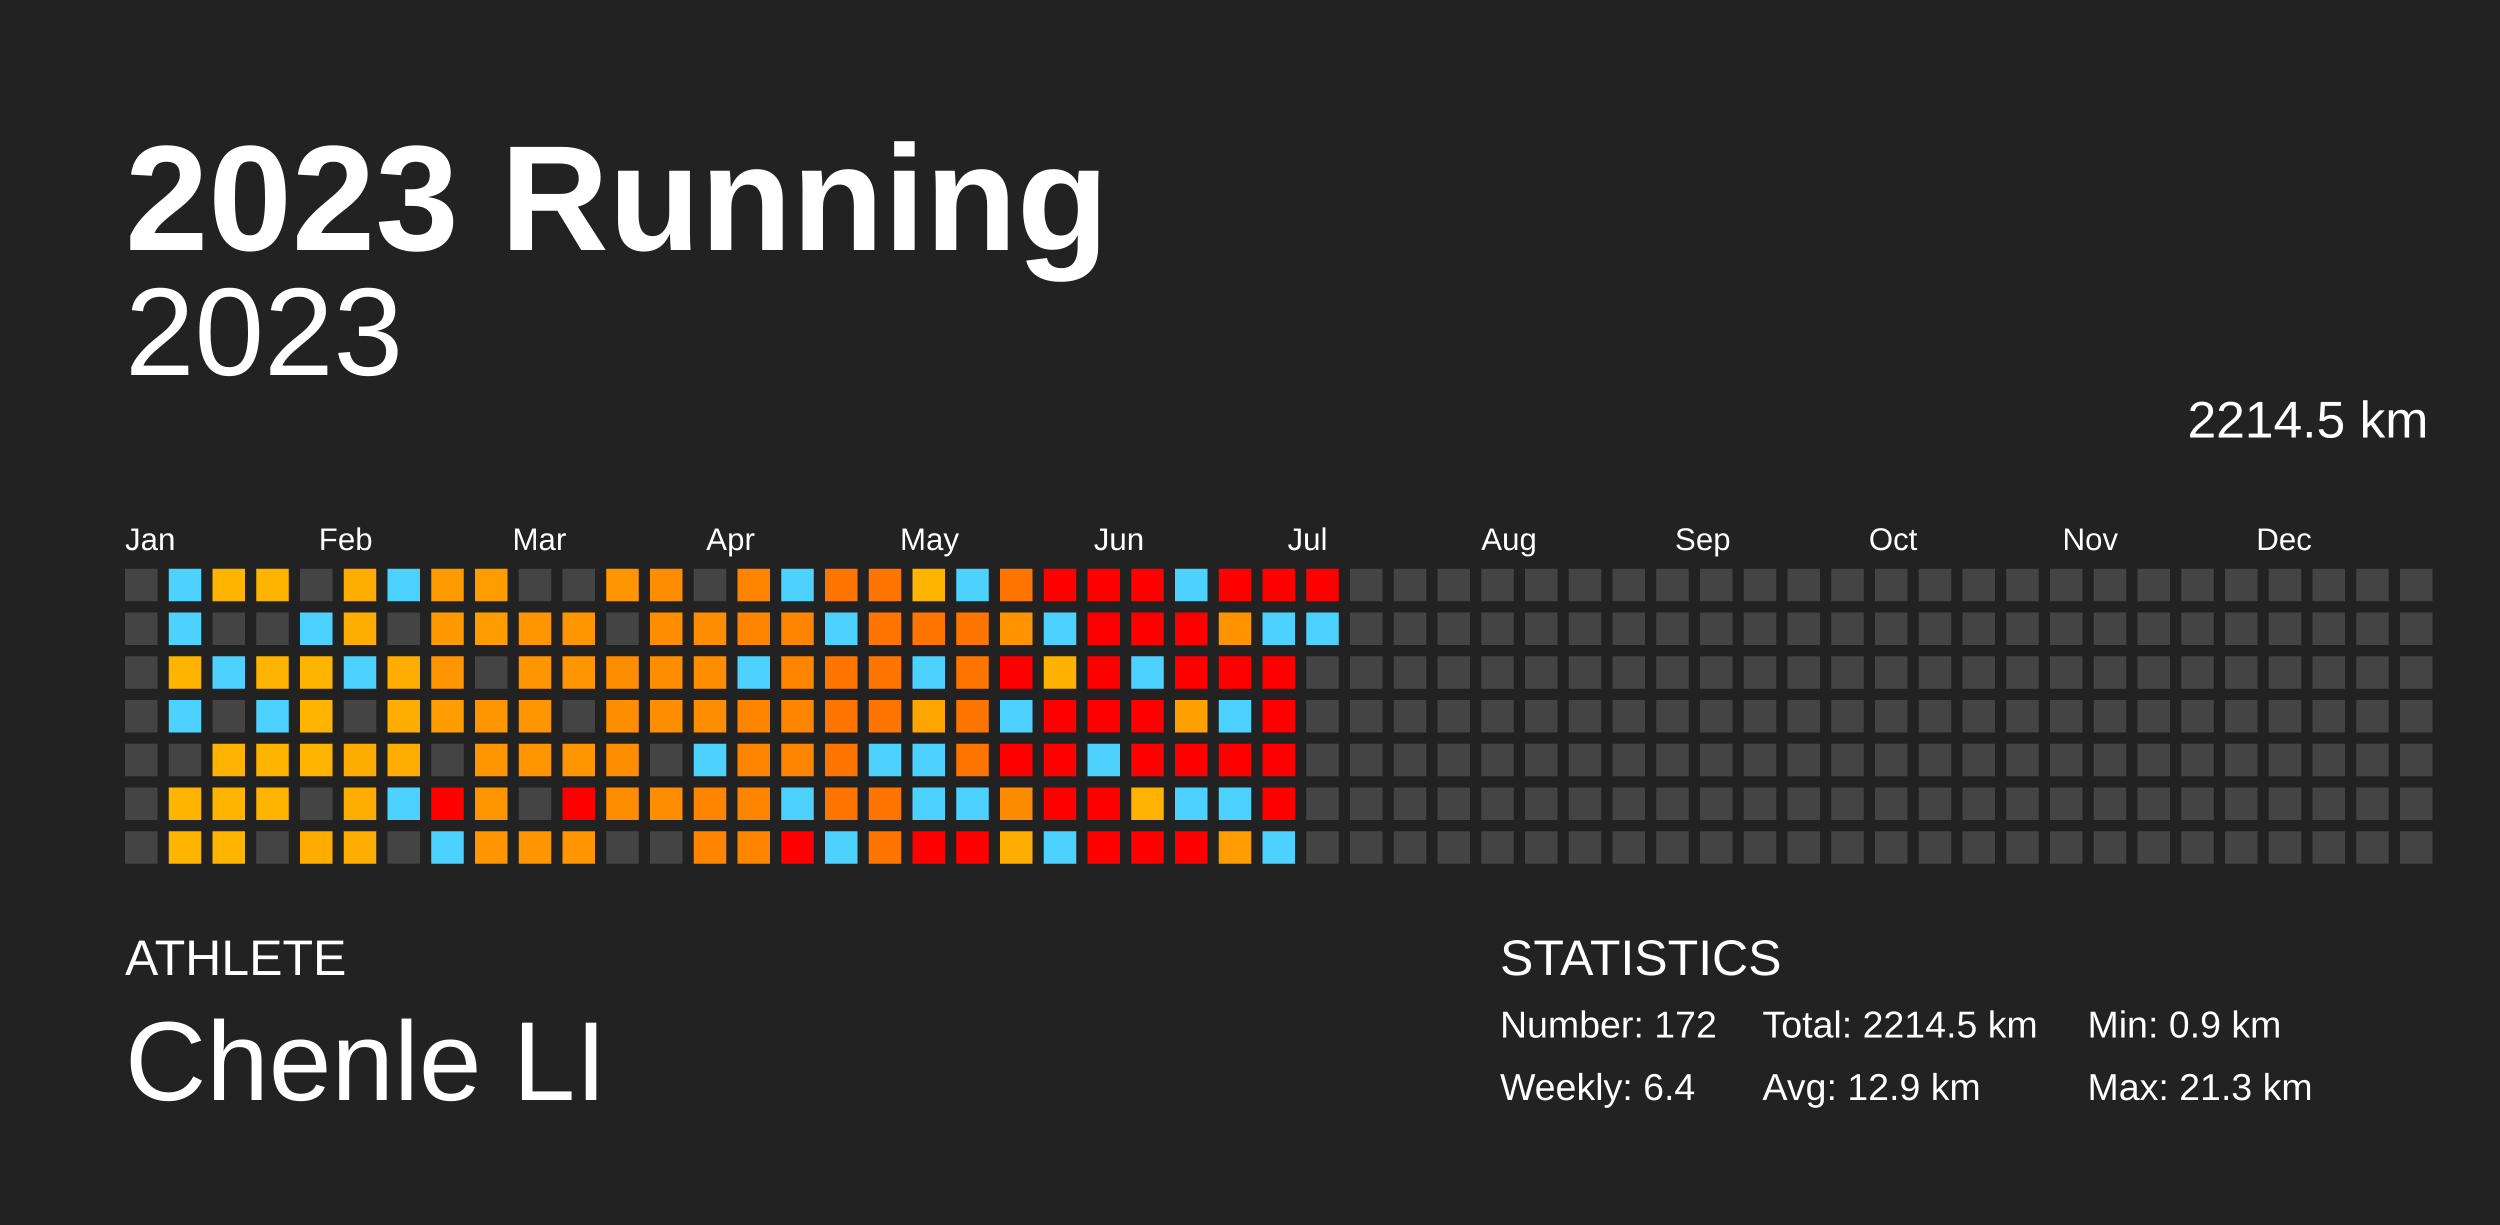
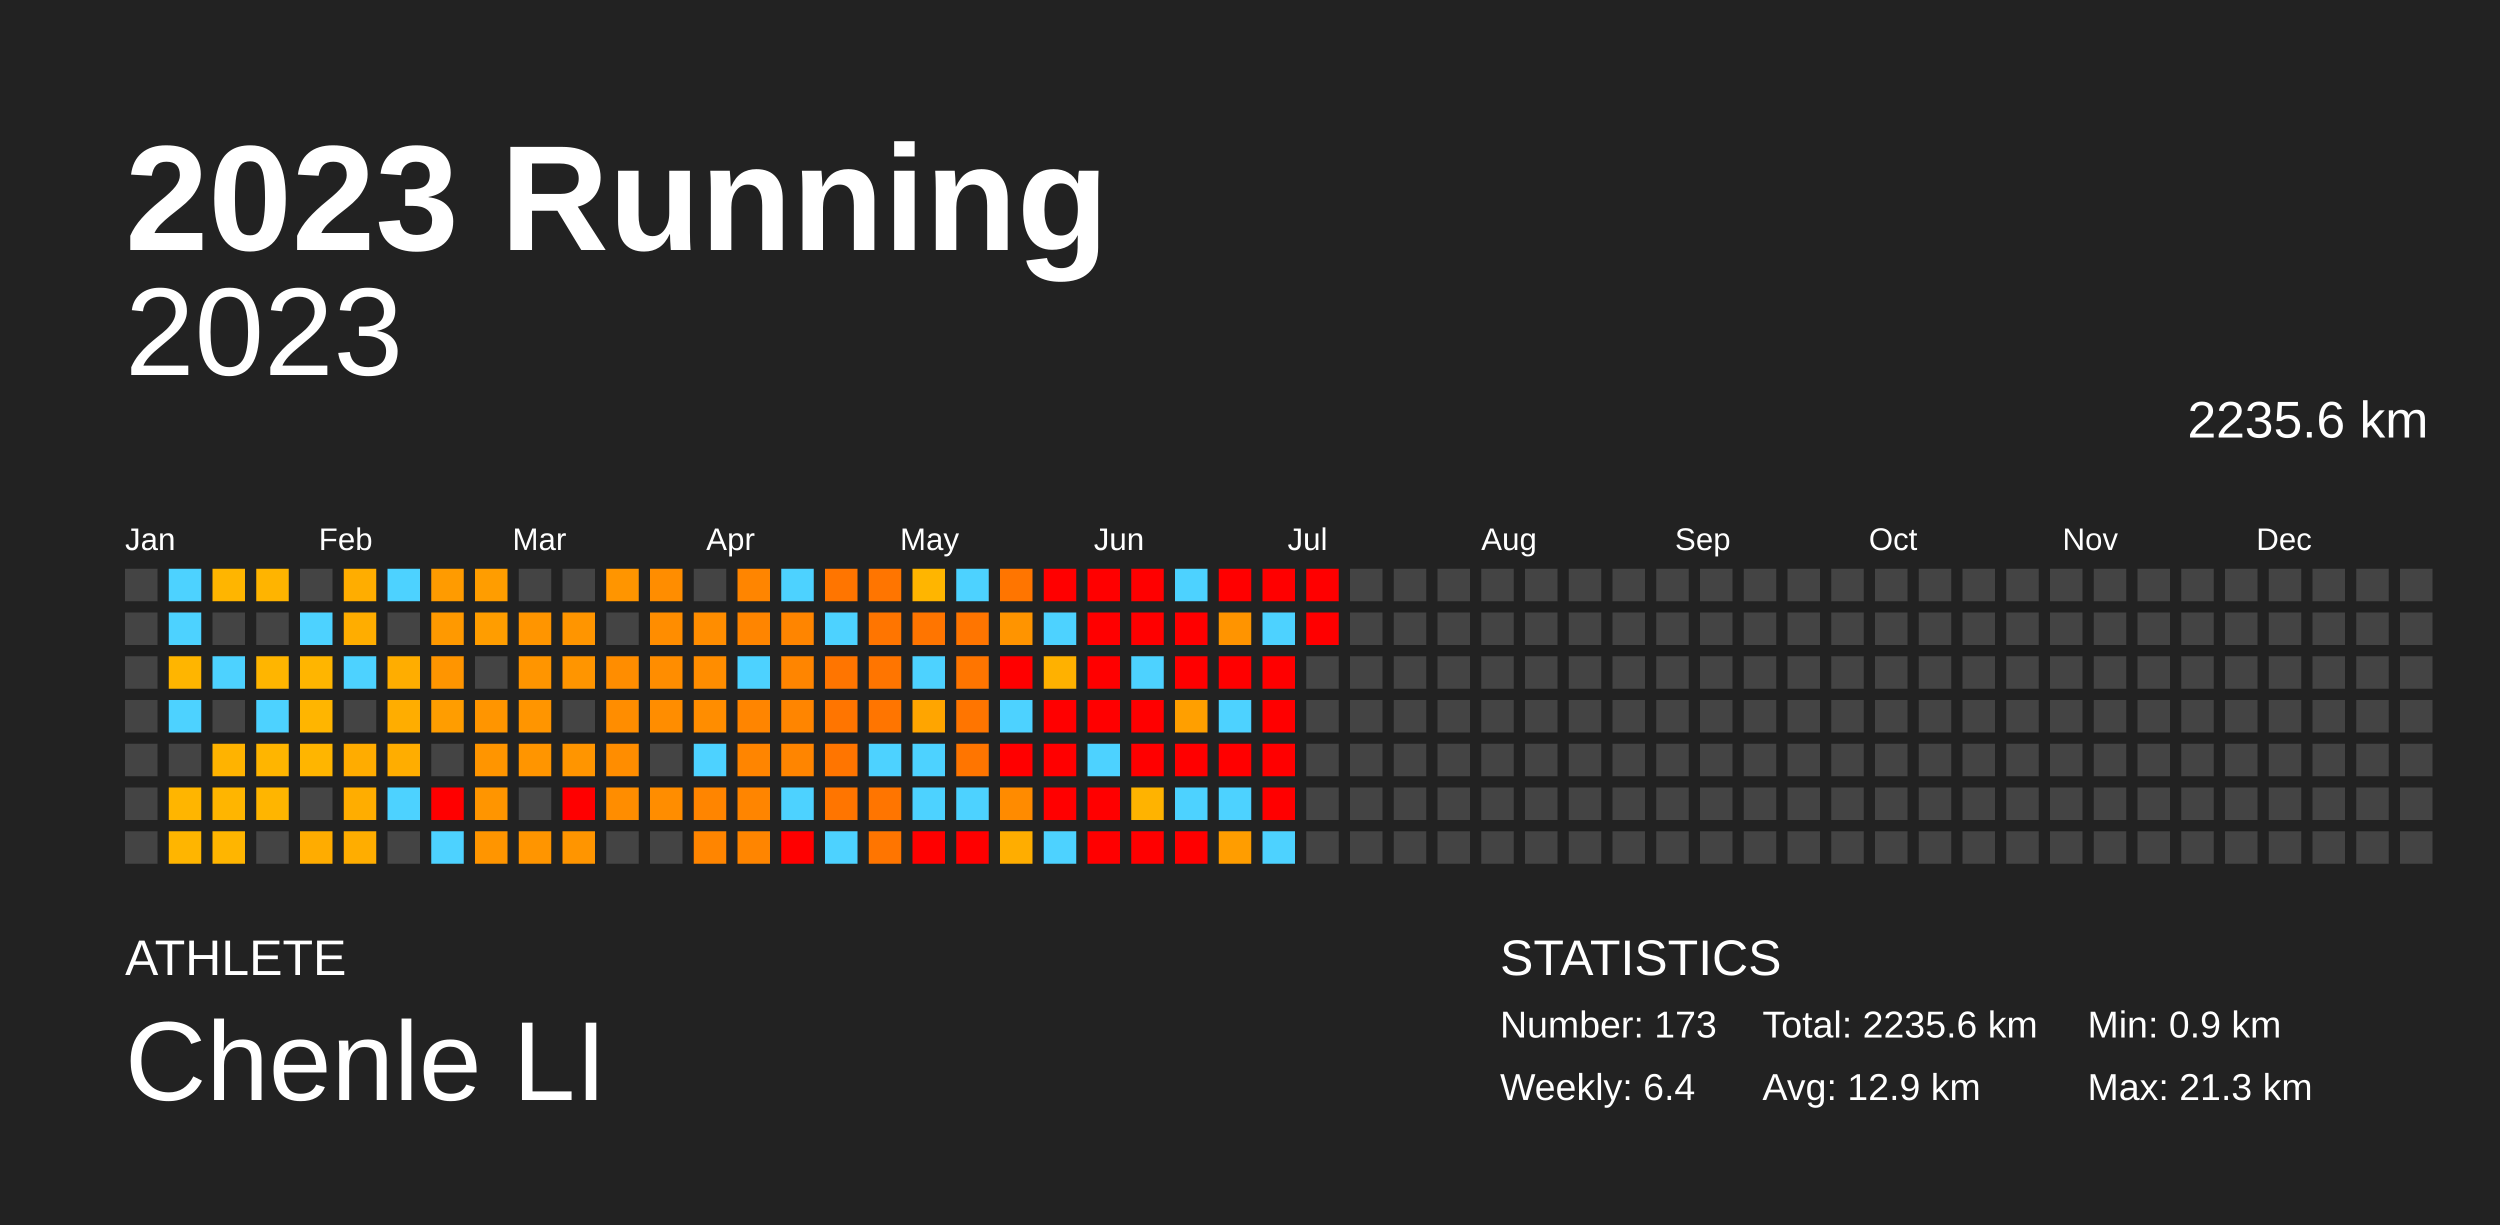
<svg xmlns="http://www.w3.org/2000/svg" baseProfile="full" height="98mm" version="1.1" viewBox="0,0,200,98" width="200mm">
  <defs />
  <rect fill="#222222" height="98" width="200" x="0" y="0" />
  <text fill="#FFFFFF" style="font-size:12px; font-family:Arial; font-weight:bold;" x="10" y="20">2023 Running</text>
  <text fill="#FFFFFF" style="font-size:4px; font-family:Arial" x="10" y="78">ATHLETE</text>
  <text fill="#FFFFFF" style="font-size:9px; font-family:Arial" x="10" y="88">Chenle LI</text>
  <text fill="#FFFFFF" style="font-size:4px; font-family:Arial" x="120" y="78">STATISTICS</text>
-   <text fill="#FFFFFF" style="font-size:3px; font-family:Arial" x="120" y="83">Number: 172</text>
+   <text fill="#FFFFFF" style="font-size:3px; font-family:Arial" x="120" y="83">Number: 173</text>
  <text fill="#FFFFFF" style="font-size:3px; font-family:Arial" x="120" y="88">Weekly: 6.4</text>
-   <text fill="#FFFFFF" style="font-size:3px; font-family:Arial" x="141" y="83">Total: 2214.5 km</text>
+   <text fill="#FFFFFF" style="font-size:3px; font-family:Arial" x="141" y="83">Total: 2235.6 km</text>
  <text fill="#FFFFFF" style="font-size:3px; font-family:Arial" x="141" y="88">Avg: 12.9 km</text>
  <text fill="#FFFFFF" style="font-size:3px; font-family:Arial" x="167" y="83">Min: 0.9 km</text>
  <text fill="#FFFFFF" style="font-size:3px; font-family:Arial" x="167" y="88">Max: 21.3 km</text>
  <text alignment-baseline="hanging" fill="#FFFFFF" style="font-size:10.0px; font-family:Arial;" x="10" y="30">2023</text>
-   <text alignment-baseline="hanging" fill="#FFFFFF" style="font-size:4.125px; font-family:Arial;" x="175" y="35">2214.5 km</text>
+   <text alignment-baseline="hanging" fill="#FFFFFF" style="font-size:4.125px; font-family:Arial;" x="175" y="35">2235.6 km</text>
  <text fill="#FFFFFF" style="font-size:2.5px; font-family:Arial" x="10.0" y="44">Jan</text>
  <text fill="#FFFFFF" style="font-size:2.5px; font-family:Arial" x="25.5" y="44">Feb</text>
  <text fill="#FFFFFF" style="font-size:2.5px; font-family:Arial" x="41.0" y="44">Mar</text>
  <text fill="#FFFFFF" style="font-size:2.5px; font-family:Arial" x="56.5" y="44">Apr</text>
  <text fill="#FFFFFF" style="font-size:2.5px; font-family:Arial" x="72.0" y="44">May</text>
  <text fill="#FFFFFF" style="font-size:2.5px; font-family:Arial" x="87.5" y="44">Jun</text>
  <text fill="#FFFFFF" style="font-size:2.5px; font-family:Arial" x="103.0" y="44">Jul</text>
  <text fill="#FFFFFF" style="font-size:2.5px; font-family:Arial" x="118.5" y="44">Aug</text>
  <text fill="#FFFFFF" style="font-size:2.5px; font-family:Arial" x="134.0" y="44">Sep</text>
  <text fill="#FFFFFF" style="font-size:2.5px; font-family:Arial" x="149.5" y="44">Oct</text>
  <text fill="#FFFFFF" style="font-size:2.5px; font-family:Arial" x="165.0" y="44">Nov</text>
  <text fill="#FFFFFF" style="font-size:2.5px; font-family:Arial" x="180.5" y="44">Dec</text>
  <rect fill="#444444" height="2.6" width="2.6" x="10.0" y="45.5" />
  <rect fill="#444444" height="2.6" width="2.6" x="10.0" y="49.0" />
  <rect fill="#444444" height="2.6" width="2.6" x="10.0" y="52.5" />
  <rect fill="#444444" height="2.6" width="2.6" x="10.0" y="56.0" />
  <rect fill="#444444" height="2.6" width="2.6" x="10.0" y="59.5" />
  <rect fill="#444444" height="2.6" width="2.6" x="10.0" y="63.0" />
  <rect fill="#444444" height="2.6" width="2.6" x="10.0" y="66.5" />
  <rect fill="#4dd2ff" height="2.6" width="2.6" x="13.5" y="45.5" />
  <rect fill="#4dd2ff" height="2.6" width="2.6" x="13.5" y="49.0" />
  <rect fill="#ffb500" height="2.6" width="2.6" x="13.5" y="52.5" />
  <rect fill="#4dd2ff" height="2.6" width="2.6" x="13.5" y="56.0" />
  <rect fill="#444444" height="2.6" width="2.6" x="13.5" y="59.5" />
  <rect fill="#ffb500" height="2.6" width="2.6" x="13.5" y="63.0" />
  <rect fill="#ffb500" height="2.6" width="2.6" x="13.5" y="66.5" />
  <rect fill="#ffb500" height="2.6" width="2.6" x="17.0" y="45.5" />
  <rect fill="#444444" height="2.6" width="2.6" x="17.0" y="49.0" />
  <rect fill="#4dd2ff" height="2.6" width="2.6" x="17.0" y="52.5" />
  <rect fill="#444444" height="2.6" width="2.6" x="17.0" y="56.0" />
  <rect fill="#ffb300" height="2.6" width="2.6" x="17.0" y="59.5" />
  <rect fill="#ffb500" height="2.6" width="2.6" x="17.0" y="63.0" />
  <rect fill="#ffb500" height="2.6" width="2.6" x="17.0" y="66.5" />
  <rect fill="#ffb400" height="2.6" width="2.6" x="20.5" y="45.5" />
  <rect fill="#444444" height="2.6" width="2.6" x="20.5" y="49.0" />
  <rect fill="#ffb500" height="2.6" width="2.6" x="20.5" y="52.5" />
  <rect fill="#4dd2ff" height="2.6" width="2.6" x="20.5" y="56.0" />
  <rect fill="#ffb500" height="2.6" width="2.6" x="20.5" y="59.5" />
  <rect fill="#ffb500" height="2.6" width="2.6" x="20.5" y="63.0" />
  <rect fill="#444444" height="2.6" width="2.6" x="20.5" y="66.5" />
  <rect fill="#444444" height="2.6" width="2.6" x="24.0" y="45.5" />
  <rect fill="#4dd2ff" height="2.6" width="2.6" x="24.0" y="49.0" />
  <rect fill="#ffb500" height="2.6" width="2.6" x="24.0" y="52.5" />
  <rect fill="#ffb500" height="2.6" width="2.6" x="24.0" y="56.0" />
  <rect fill="#ffb500" height="2.6" width="2.6" x="24.0" y="59.5" />
  <rect fill="#444444" height="2.6" width="2.6" x="24.0" y="63.0" />
  <rect fill="#ffac00" height="2.6" width="2.6" x="24.0" y="66.5" />
  <rect fill="#ffad00" height="2.6" width="2.6" x="27.5" y="45.5" />
  <rect fill="#ffad00" height="2.6" width="2.6" x="27.5" y="49.0" />
  <rect fill="#4dd2ff" height="2.6" width="2.6" x="27.5" y="52.5" />
  <rect fill="#444444" height="2.6" width="2.6" x="27.5" y="56.0" />
  <rect fill="#ffac00" height="2.6" width="2.6" x="27.5" y="59.5" />
  <rect fill="#ffad00" height="2.6" width="2.6" x="27.5" y="63.0" />
  <rect fill="#ffad00" height="2.6" width="2.6" x="27.5" y="66.5" />
  <rect fill="#4dd2ff" height="2.6" width="2.6" x="31.0" y="45.5" />
  <rect fill="#444444" height="2.6" width="2.6" x="31.0" y="49.0" />
  <rect fill="#ffad00" height="2.6" width="2.6" x="31.0" y="52.5" />
  <rect fill="#ffad00" height="2.6" width="2.6" x="31.0" y="56.0" />
  <rect fill="#ffad00" height="2.6" width="2.6" x="31.0" y="59.5" />
  <rect fill="#4dd2ff" height="2.6" width="2.6" x="31.0" y="63.0" />
  <rect fill="#444444" height="2.6" width="2.6" x="31.0" y="66.5" />
  <rect fill="#ff9b00" height="2.6" width="2.6" x="34.5" y="45.5" />
  <rect fill="#ff9900" height="2.6" width="2.6" x="34.5" y="49.0" />
  <rect fill="#ff9500" height="2.6" width="2.6" x="34.5" y="52.5" />
  <rect fill="#ff9d00" height="2.6" width="2.6" x="34.5" y="56.0" />
  <rect fill="#444444" height="2.6" width="2.6" x="34.5" y="59.5" />
  <rect fill="red" height="2.6" width="2.6" x="34.5" y="63.0" />
  <rect fill="#4dd2ff" height="2.6" width="2.6" x="34.5" y="66.5" />
  <rect fill="#ff9d00" height="2.6" width="2.6" x="38.0" y="45.5" />
  <rect fill="#ff9d00" height="2.6" width="2.6" x="38.0" y="49.0" />
  <rect fill="#444444" height="2.6" width="2.6" x="38.0" y="52.5" />
  <rect fill="#ff9500" height="2.6" width="2.6" x="38.0" y="56.0" />
  <rect fill="#ff9500" height="2.6" width="2.6" x="38.0" y="59.5" />
  <rect fill="#ff9500" height="2.6" width="2.6" x="38.0" y="63.0" />
  <rect fill="#ff9500" height="2.6" width="2.6" x="38.0" y="66.5" />
  <rect fill="#444444" height="2.6" width="2.6" x="41.5" y="45.5" />
  <rect fill="#ff9500" height="2.6" width="2.6" x="41.5" y="49.0" />
  <rect fill="#ff9500" height="2.6" width="2.6" x="41.5" y="52.5" />
  <rect fill="#ff9500" height="2.6" width="2.6" x="41.5" y="56.0" />
  <rect fill="#ff9500" height="2.6" width="2.6" x="41.5" y="59.5" />
  <rect fill="#444444" height="2.6" width="2.6" x="41.5" y="63.0" />
  <rect fill="#ff9500" height="2.6" width="2.6" x="41.5" y="66.5" />
  <rect fill="#444444" height="2.6" width="2.6" x="45.0" y="45.5" />
  <rect fill="#ff9500" height="2.6" width="2.6" x="45.0" y="49.0" />
  <rect fill="#ff9500" height="2.6" width="2.6" x="45.0" y="52.5" />
  <rect fill="#444444" height="2.6" width="2.6" x="45.0" y="56.0" />
  <rect fill="#ff9500" height="2.6" width="2.6" x="45.0" y="59.5" />
  <rect fill="red" height="2.6" width="2.6" x="45.0" y="63.0" />
  <rect fill="#ff9500" height="2.6" width="2.6" x="45.0" y="66.5" />
  <rect fill="#ff9500" height="2.6" width="2.6" x="48.5" y="45.5" />
  <rect fill="#444444" height="2.6" width="2.6" x="48.5" y="49.0" />
  <rect fill="#ff8d00" height="2.6" width="2.6" x="48.5" y="52.5" />
  <rect fill="#ff8d00" height="2.6" width="2.6" x="48.5" y="56.0" />
  <rect fill="#ff8d00" height="2.6" width="2.6" x="48.5" y="59.5" />
  <rect fill="#ff8d00" height="2.6" width="2.6" x="48.5" y="63.0" />
  <rect fill="#444444" height="2.6" width="2.6" x="48.5" y="66.5" />
  <rect fill="#ff8d00" height="2.6" width="2.6" x="52.0" y="45.5" />
  <rect fill="#ff8d00" height="2.6" width="2.6" x="52.0" y="49.0" />
  <rect fill="#ff8d00" height="2.6" width="2.6" x="52.0" y="52.5" />
  <rect fill="#ff8d00" height="2.6" width="2.6" x="52.0" y="56.0" />
  <rect fill="#444444" height="2.6" width="2.6" x="52.0" y="59.5" />
  <rect fill="#ff8d00" height="2.6" width="2.6" x="52.0" y="63.0" />
  <rect fill="#444444" height="2.6" width="2.6" x="52.0" y="66.5" />
  <rect fill="#444444" height="2.6" width="2.6" x="55.5" y="45.5" />
  <rect fill="#ff8d00" height="2.6" width="2.6" x="55.5" y="49.0" />
  <rect fill="#ff8d00" height="2.6" width="2.6" x="55.5" y="52.5" />
  <rect fill="#ff8d00" height="2.6" width="2.6" x="55.5" y="56.0" />
  <rect fill="#4dd2ff" height="2.6" width="2.6" x="55.5" y="59.5" />
  <rect fill="#ff8500" height="2.6" width="2.6" x="55.5" y="63.0" />
  <rect fill="#ff8500" height="2.6" width="2.6" x="55.5" y="66.5" />
  <rect fill="#ff8500" height="2.6" width="2.6" x="59.0" y="45.5" />
  <rect fill="#ff8500" height="2.6" width="2.6" x="59.0" y="49.0" />
  <rect fill="#4dd2ff" height="2.6" width="2.6" x="59.0" y="52.5" />
  <rect fill="#ff8500" height="2.6" width="2.6" x="59.0" y="56.0" />
  <rect fill="#ff8500" height="2.6" width="2.6" x="59.0" y="59.5" />
  <rect fill="#ff8500" height="2.6" width="2.6" x="59.0" y="63.0" />
  <rect fill="#ff8500" height="2.6" width="2.6" x="59.0" y="66.5" />
  <rect fill="#4dd2ff" height="2.6" width="2.6" x="62.5" y="45.5" />
  <rect fill="#ff8500" height="2.6" width="2.6" x="62.5" y="49.0" />
  <rect fill="#ff8500" height="2.6" width="2.6" x="62.5" y="52.5" />
  <rect fill="#ff8500" height="2.6" width="2.6" x="62.5" y="56.0" />
  <rect fill="#ff8500" height="2.6" width="2.6" x="62.5" y="59.5" />
  <rect fill="#4dd2ff" height="2.6" width="2.6" x="62.5" y="63.0" />
  <rect fill="red" height="2.6" width="2.6" x="62.5" y="66.5" />
  <rect fill="#ff7500" height="2.6" width="2.6" x="66.0" y="45.5" />
  <rect fill="#4dd2ff" height="2.6" width="2.6" x="66.0" y="49.0" />
  <rect fill="#ff7500" height="2.6" width="2.6" x="66.0" y="52.5" />
  <rect fill="#ff7500" height="2.6" width="2.6" x="66.0" y="56.0" />
  <rect fill="#ff7500" height="2.6" width="2.6" x="66.0" y="59.5" />
  <rect fill="#ff7500" height="2.6" width="2.6" x="66.0" y="63.0" />
  <rect fill="#4dd2ff" height="2.6" width="2.6" x="66.0" y="66.5" />
  <rect fill="#ff7500" height="2.6" width="2.6" x="69.5" y="45.5" />
  <rect fill="#ff7500" height="2.6" width="2.6" x="69.5" y="49.0" />
  <rect fill="#ff7500" height="2.6" width="2.6" x="69.5" y="52.5" />
  <rect fill="#ff7500" height="2.6" width="2.6" x="69.5" y="56.0" />
  <rect fill="#4dd2ff" height="2.6" width="2.6" x="69.5" y="59.5" />
  <rect fill="#ff7500" height="2.6" width="2.6" x="69.5" y="63.0" />
  <rect fill="#ff7500" height="2.6" width="2.6" x="69.5" y="66.5" />
  <rect fill="#ffb500" height="2.6" width="2.6" x="73.0" y="45.5" />
  <rect fill="#ff7500" height="2.6" width="2.6" x="73.0" y="49.0" />
  <rect fill="#4dd2ff" height="2.6" width="2.6" x="73.0" y="52.5" />
  <rect fill="#ffa500" height="2.6" width="2.6" x="73.0" y="56.0" />
  <rect fill="#4dd2ff" height="2.6" width="2.6" x="73.0" y="59.5" />
  <rect fill="#4dd2ff" height="2.6" width="2.6" x="73.0" y="63.0" />
  <rect fill="red" height="2.6" width="2.6" x="73.0" y="66.5" />
  <rect fill="#4dd2ff" height="2.6" width="2.6" x="76.5" y="45.5" />
  <rect fill="#ff7500" height="2.6" width="2.6" x="76.5" y="49.0" />
  <rect fill="#ff7500" height="2.6" width="2.6" x="76.5" y="52.5" />
  <rect fill="#ff7500" height="2.6" width="2.6" x="76.5" y="56.0" />
  <rect fill="#ff7500" height="2.6" width="2.6" x="76.5" y="59.5" />
  <rect fill="#4dd2ff" height="2.6" width="2.6" x="76.5" y="63.0" />
  <rect fill="red" height="2.6" width="2.6" x="76.5" y="66.5" />
  <rect fill="#ff7500" height="2.6" width="2.6" x="80.0" y="45.5" />
  <rect fill="#ff9400" height="2.6" width="2.6" x="80.0" y="49.0" />
  <rect fill="red" height="2.6" width="2.6" x="80.0" y="52.5" />
  <rect fill="#4dd2ff" height="2.6" width="2.6" x="80.0" y="56.0" />
  <rect fill="red" height="2.6" width="2.6" x="80.0" y="59.5" />
  <rect fill="#ff8b00" height="2.6" width="2.6" x="80.0" y="63.0" />
  <rect fill="#ffad00" height="2.6" width="2.6" x="80.0" y="66.5" />
  <rect fill="red" height="2.6" width="2.6" x="83.5" y="45.5" />
  <rect fill="#4dd2ff" height="2.6" width="2.6" x="83.5" y="49.0" />
  <rect fill="#ffb100" height="2.6" width="2.6" x="83.5" y="52.5" />
  <rect fill="red" height="2.6" width="2.6" x="83.5" y="56.0" />
  <rect fill="red" height="2.6" width="2.6" x="83.5" y="59.5" />
  <rect fill="red" height="2.6" width="2.6" x="83.5" y="63.0" />
  <rect fill="#4dd2ff" height="2.6" width="2.6" x="83.5" y="66.5" />
  <rect fill="red" height="2.6" width="2.6" x="87.0" y="45.5" />
  <rect fill="red" height="2.6" width="2.6" x="87.0" y="49.0" />
  <rect fill="red" height="2.6" width="2.6" x="87.0" y="52.5" />
  <rect fill="red" height="2.6" width="2.6" x="87.0" y="56.0" />
  <rect fill="#4dd2ff" height="2.6" width="2.6" x="87.0" y="59.5" />
  <rect fill="red" height="2.6" width="2.6" x="87.0" y="63.0" />
  <rect fill="red" height="2.6" width="2.6" x="87.0" y="66.5" />
  <rect fill="red" height="2.6" width="2.6" x="90.5" y="45.5" />
  <rect fill="red" height="2.6" width="2.6" x="90.5" y="49.0" />
  <rect fill="#4dd2ff" height="2.6" width="2.6" x="90.5" y="52.5" />
  <rect fill="red" height="2.6" width="2.6" x="90.5" y="56.0" />
  <rect fill="red" height="2.6" width="2.6" x="90.5" y="59.5" />
  <rect fill="#ffb300" height="2.6" width="2.6" x="90.5" y="63.0" />
  <rect fill="red" height="2.6" width="2.6" x="90.5" y="66.5" />
  <rect fill="#4dd2ff" height="2.6" width="2.6" x="94.0" y="45.5" />
  <rect fill="red" height="2.6" width="2.6" x="94.0" y="49.0" />
  <rect fill="red" height="2.6" width="2.6" x="94.0" y="52.5" />
  <rect fill="#ff9f00" height="2.6" width="2.6" x="94.0" y="56.0" />
  <rect fill="red" height="2.6" width="2.6" x="94.0" y="59.5" />
  <rect fill="#4dd2ff" height="2.6" width="2.6" x="94.0" y="63.0" />
  <rect fill="red" height="2.6" width="2.6" x="94.0" y="66.5" />
  <rect fill="red" height="2.6" width="2.6" x="97.5" y="45.5" />
  <rect fill="#ff9400" height="2.6" width="2.6" x="97.5" y="49.0" />
  <rect fill="red" height="2.6" width="2.6" x="97.5" y="52.5" />
  <rect fill="#4dd2ff" height="2.6" width="2.6" x="97.5" y="56.0" />
  <rect fill="red" height="2.6" width="2.6" x="97.5" y="59.5" />
  <rect fill="#4dd2ff" height="2.6" width="2.6" x="97.5" y="63.0" />
  <rect fill="#ff9d00" height="2.6" width="2.6" x="97.5" y="66.5" />
  <rect fill="red" height="2.6" width="2.6" x="101.0" y="45.5" />
  <rect fill="#4dd2ff" height="2.6" width="2.6" x="101.0" y="49.0" />
  <rect fill="red" height="2.6" width="2.6" x="101.0" y="52.5" />
  <rect fill="red" height="2.6" width="2.6" x="101.0" y="56.0" />
  <rect fill="red" height="2.6" width="2.6" x="101.0" y="59.5" />
  <rect fill="red" height="2.6" width="2.6" x="101.0" y="63.0" />
  <rect fill="#4dd2ff" height="2.6" width="2.6" x="101.0" y="66.5" />
  <rect fill="red" height="2.6" width="2.6" x="104.5" y="45.5" />
-   <rect fill="#4dd2ff" height="2.6" width="2.6" x="104.5" y="49.0" />
+   <rect fill="red" height="2.6" width="2.6" x="104.5" y="49.0" />
  <rect fill="#444444" height="2.6" width="2.6" x="104.5" y="52.5" />
  <rect fill="#444444" height="2.6" width="2.6" x="104.5" y="56.0" />
  <rect fill="#444444" height="2.6" width="2.6" x="104.5" y="59.5" />
  <rect fill="#444444" height="2.6" width="2.6" x="104.5" y="63.0" />
  <rect fill="#444444" height="2.6" width="2.6" x="104.5" y="66.5" />
  <rect fill="#444444" height="2.6" width="2.6" x="108.0" y="45.5" />
  <rect fill="#444444" height="2.6" width="2.6" x="108.0" y="49.0" />
  <rect fill="#444444" height="2.6" width="2.6" x="108.0" y="52.5" />
  <rect fill="#444444" height="2.6" width="2.6" x="108.0" y="56.0" />
  <rect fill="#444444" height="2.6" width="2.6" x="108.0" y="59.5" />
  <rect fill="#444444" height="2.6" width="2.6" x="108.0" y="63.0" />
  <rect fill="#444444" height="2.6" width="2.6" x="108.0" y="66.5" />
  <rect fill="#444444" height="2.6" width="2.6" x="111.5" y="45.5" />
  <rect fill="#444444" height="2.6" width="2.6" x="111.5" y="49.0" />
  <rect fill="#444444" height="2.6" width="2.6" x="111.5" y="52.5" />
  <rect fill="#444444" height="2.6" width="2.6" x="111.5" y="56.0" />
  <rect fill="#444444" height="2.6" width="2.6" x="111.5" y="59.5" />
  <rect fill="#444444" height="2.6" width="2.6" x="111.5" y="63.0" />
  <rect fill="#444444" height="2.6" width="2.6" x="111.5" y="66.5" />
  <rect fill="#444444" height="2.6" width="2.6" x="115.0" y="45.5" />
  <rect fill="#444444" height="2.6" width="2.6" x="115.0" y="49.0" />
  <rect fill="#444444" height="2.6" width="2.6" x="115.0" y="52.5" />
  <rect fill="#444444" height="2.6" width="2.6" x="115.0" y="56.0" />
  <rect fill="#444444" height="2.6" width="2.6" x="115.0" y="59.5" />
  <rect fill="#444444" height="2.6" width="2.6" x="115.0" y="63.0" />
  <rect fill="#444444" height="2.6" width="2.6" x="115.0" y="66.5" />
  <rect fill="#444444" height="2.6" width="2.6" x="118.5" y="45.5" />
  <rect fill="#444444" height="2.6" width="2.6" x="118.5" y="49.0" />
  <rect fill="#444444" height="2.6" width="2.6" x="118.5" y="52.5" />
  <rect fill="#444444" height="2.6" width="2.6" x="118.5" y="56.0" />
  <rect fill="#444444" height="2.6" width="2.6" x="118.5" y="59.5" />
  <rect fill="#444444" height="2.6" width="2.6" x="118.5" y="63.0" />
  <rect fill="#444444" height="2.6" width="2.6" x="118.5" y="66.5" />
  <rect fill="#444444" height="2.6" width="2.6" x="122.0" y="45.5" />
  <rect fill="#444444" height="2.6" width="2.6" x="122.0" y="49.0" />
  <rect fill="#444444" height="2.6" width="2.6" x="122.0" y="52.5" />
  <rect fill="#444444" height="2.6" width="2.6" x="122.0" y="56.0" />
  <rect fill="#444444" height="2.6" width="2.6" x="122.0" y="59.5" />
  <rect fill="#444444" height="2.6" width="2.6" x="122.0" y="63.0" />
  <rect fill="#444444" height="2.6" width="2.6" x="122.0" y="66.5" />
  <rect fill="#444444" height="2.6" width="2.6" x="125.5" y="45.5" />
  <rect fill="#444444" height="2.6" width="2.6" x="125.5" y="49.0" />
  <rect fill="#444444" height="2.6" width="2.6" x="125.5" y="52.5" />
  <rect fill="#444444" height="2.6" width="2.6" x="125.5" y="56.0" />
  <rect fill="#444444" height="2.6" width="2.6" x="125.5" y="59.5" />
  <rect fill="#444444" height="2.6" width="2.6" x="125.5" y="63.0" />
  <rect fill="#444444" height="2.6" width="2.6" x="125.5" y="66.5" />
  <rect fill="#444444" height="2.6" width="2.6" x="129.0" y="45.5" />
  <rect fill="#444444" height="2.6" width="2.6" x="129.0" y="49.0" />
  <rect fill="#444444" height="2.6" width="2.6" x="129.0" y="52.5" />
  <rect fill="#444444" height="2.6" width="2.6" x="129.0" y="56.0" />
  <rect fill="#444444" height="2.6" width="2.6" x="129.0" y="59.5" />
  <rect fill="#444444" height="2.6" width="2.6" x="129.0" y="63.0" />
  <rect fill="#444444" height="2.6" width="2.6" x="129.0" y="66.5" />
  <rect fill="#444444" height="2.6" width="2.6" x="132.5" y="45.5" />
  <rect fill="#444444" height="2.6" width="2.6" x="132.5" y="49.0" />
  <rect fill="#444444" height="2.6" width="2.6" x="132.5" y="52.5" />
  <rect fill="#444444" height="2.6" width="2.6" x="132.5" y="56.0" />
  <rect fill="#444444" height="2.6" width="2.6" x="132.5" y="59.5" />
  <rect fill="#444444" height="2.6" width="2.6" x="132.5" y="63.0" />
  <rect fill="#444444" height="2.6" width="2.6" x="132.5" y="66.5" />
  <rect fill="#444444" height="2.6" width="2.6" x="136.0" y="45.5" />
  <rect fill="#444444" height="2.6" width="2.6" x="136.0" y="49.0" />
  <rect fill="#444444" height="2.6" width="2.6" x="136.0" y="52.5" />
  <rect fill="#444444" height="2.6" width="2.6" x="136.0" y="56.0" />
  <rect fill="#444444" height="2.6" width="2.6" x="136.0" y="59.5" />
  <rect fill="#444444" height="2.6" width="2.6" x="136.0" y="63.0" />
  <rect fill="#444444" height="2.6" width="2.6" x="136.0" y="66.5" />
  <rect fill="#444444" height="2.6" width="2.6" x="139.5" y="45.5" />
  <rect fill="#444444" height="2.6" width="2.6" x="139.5" y="49.0" />
  <rect fill="#444444" height="2.6" width="2.6" x="139.5" y="52.5" />
  <rect fill="#444444" height="2.6" width="2.6" x="139.5" y="56.0" />
  <rect fill="#444444" height="2.6" width="2.6" x="139.5" y="59.5" />
  <rect fill="#444444" height="2.6" width="2.6" x="139.5" y="63.0" />
  <rect fill="#444444" height="2.6" width="2.6" x="139.5" y="66.5" />
  <rect fill="#444444" height="2.6" width="2.6" x="143.0" y="45.5" />
  <rect fill="#444444" height="2.6" width="2.6" x="143.0" y="49.0" />
  <rect fill="#444444" height="2.6" width="2.6" x="143.0" y="52.5" />
  <rect fill="#444444" height="2.6" width="2.6" x="143.0" y="56.0" />
  <rect fill="#444444" height="2.6" width="2.6" x="143.0" y="59.5" />
  <rect fill="#444444" height="2.6" width="2.6" x="143.0" y="63.0" />
  <rect fill="#444444" height="2.6" width="2.6" x="143.0" y="66.5" />
  <rect fill="#444444" height="2.6" width="2.6" x="146.5" y="45.5" />
  <rect fill="#444444" height="2.6" width="2.6" x="146.5" y="49.0" />
  <rect fill="#444444" height="2.6" width="2.6" x="146.5" y="52.5" />
  <rect fill="#444444" height="2.6" width="2.6" x="146.5" y="56.0" />
  <rect fill="#444444" height="2.6" width="2.6" x="146.5" y="59.5" />
  <rect fill="#444444" height="2.6" width="2.6" x="146.5" y="63.0" />
  <rect fill="#444444" height="2.6" width="2.6" x="146.5" y="66.5" />
  <rect fill="#444444" height="2.6" width="2.6" x="150.0" y="45.5" />
  <rect fill="#444444" height="2.6" width="2.6" x="150.0" y="49.0" />
  <rect fill="#444444" height="2.6" width="2.6" x="150.0" y="52.5" />
  <rect fill="#444444" height="2.6" width="2.6" x="150.0" y="56.0" />
  <rect fill="#444444" height="2.6" width="2.6" x="150.0" y="59.5" />
  <rect fill="#444444" height="2.6" width="2.6" x="150.0" y="63.0" />
  <rect fill="#444444" height="2.6" width="2.6" x="150.0" y="66.5" />
  <rect fill="#444444" height="2.6" width="2.6" x="153.5" y="45.5" />
  <rect fill="#444444" height="2.6" width="2.6" x="153.5" y="49.0" />
  <rect fill="#444444" height="2.6" width="2.6" x="153.5" y="52.5" />
  <rect fill="#444444" height="2.6" width="2.6" x="153.5" y="56.0" />
  <rect fill="#444444" height="2.6" width="2.6" x="153.5" y="59.5" />
  <rect fill="#444444" height="2.6" width="2.6" x="153.5" y="63.0" />
  <rect fill="#444444" height="2.6" width="2.6" x="153.5" y="66.5" />
  <rect fill="#444444" height="2.6" width="2.6" x="157.0" y="45.5" />
  <rect fill="#444444" height="2.6" width="2.6" x="157.0" y="49.0" />
  <rect fill="#444444" height="2.6" width="2.6" x="157.0" y="52.5" />
  <rect fill="#444444" height="2.6" width="2.6" x="157.0" y="56.0" />
  <rect fill="#444444" height="2.6" width="2.6" x="157.0" y="59.5" />
  <rect fill="#444444" height="2.6" width="2.6" x="157.0" y="63.0" />
  <rect fill="#444444" height="2.6" width="2.6" x="157.0" y="66.5" />
  <rect fill="#444444" height="2.6" width="2.6" x="160.5" y="45.5" />
  <rect fill="#444444" height="2.6" width="2.6" x="160.5" y="49.0" />
  <rect fill="#444444" height="2.6" width="2.6" x="160.5" y="52.5" />
  <rect fill="#444444" height="2.6" width="2.6" x="160.5" y="56.0" />
  <rect fill="#444444" height="2.6" width="2.6" x="160.5" y="59.5" />
  <rect fill="#444444" height="2.6" width="2.6" x="160.5" y="63.0" />
  <rect fill="#444444" height="2.6" width="2.6" x="160.5" y="66.5" />
  <rect fill="#444444" height="2.6" width="2.6" x="164.0" y="45.5" />
  <rect fill="#444444" height="2.6" width="2.6" x="164.0" y="49.0" />
  <rect fill="#444444" height="2.6" width="2.6" x="164.0" y="52.5" />
  <rect fill="#444444" height="2.6" width="2.6" x="164.0" y="56.0" />
  <rect fill="#444444" height="2.6" width="2.6" x="164.0" y="59.5" />
  <rect fill="#444444" height="2.6" width="2.6" x="164.0" y="63.0" />
  <rect fill="#444444" height="2.6" width="2.6" x="164.0" y="66.5" />
  <rect fill="#444444" height="2.6" width="2.6" x="167.5" y="45.5" />
  <rect fill="#444444" height="2.6" width="2.6" x="167.5" y="49.0" />
  <rect fill="#444444" height="2.6" width="2.6" x="167.5" y="52.5" />
  <rect fill="#444444" height="2.6" width="2.6" x="167.5" y="56.0" />
  <rect fill="#444444" height="2.6" width="2.6" x="167.5" y="59.5" />
  <rect fill="#444444" height="2.6" width="2.6" x="167.5" y="63.0" />
  <rect fill="#444444" height="2.6" width="2.6" x="167.5" y="66.5" />
  <rect fill="#444444" height="2.6" width="2.6" x="171.0" y="45.5" />
  <rect fill="#444444" height="2.6" width="2.6" x="171.0" y="49.0" />
  <rect fill="#444444" height="2.6" width="2.6" x="171.0" y="52.5" />
  <rect fill="#444444" height="2.6" width="2.6" x="171.0" y="56.0" />
  <rect fill="#444444" height="2.6" width="2.6" x="171.0" y="59.5" />
  <rect fill="#444444" height="2.6" width="2.6" x="171.0" y="63.0" />
  <rect fill="#444444" height="2.6" width="2.6" x="171.0" y="66.5" />
  <rect fill="#444444" height="2.6" width="2.6" x="174.5" y="45.5" />
  <rect fill="#444444" height="2.6" width="2.6" x="174.5" y="49.0" />
  <rect fill="#444444" height="2.6" width="2.6" x="174.5" y="52.5" />
  <rect fill="#444444" height="2.6" width="2.6" x="174.5" y="56.0" />
  <rect fill="#444444" height="2.6" width="2.6" x="174.5" y="59.5" />
  <rect fill="#444444" height="2.6" width="2.6" x="174.5" y="63.0" />
  <rect fill="#444444" height="2.6" width="2.6" x="174.5" y="66.5" />
  <rect fill="#444444" height="2.6" width="2.6" x="178.0" y="45.5" />
  <rect fill="#444444" height="2.6" width="2.6" x="178.0" y="49.0" />
  <rect fill="#444444" height="2.6" width="2.6" x="178.0" y="52.5" />
  <rect fill="#444444" height="2.6" width="2.6" x="178.0" y="56.0" />
  <rect fill="#444444" height="2.6" width="2.6" x="178.0" y="59.5" />
  <rect fill="#444444" height="2.6" width="2.6" x="178.0" y="63.0" />
  <rect fill="#444444" height="2.6" width="2.6" x="178.0" y="66.5" />
  <rect fill="#444444" height="2.6" width="2.6" x="181.5" y="45.5" />
  <rect fill="#444444" height="2.6" width="2.6" x="181.5" y="49.0" />
  <rect fill="#444444" height="2.6" width="2.6" x="181.5" y="52.5" />
  <rect fill="#444444" height="2.6" width="2.6" x="181.5" y="56.0" />
  <rect fill="#444444" height="2.6" width="2.6" x="181.5" y="59.5" />
  <rect fill="#444444" height="2.6" width="2.6" x="181.5" y="63.0" />
  <rect fill="#444444" height="2.6" width="2.6" x="181.5" y="66.5" />
  <rect fill="#444444" height="2.6" width="2.6" x="185.0" y="45.5" />
  <rect fill="#444444" height="2.6" width="2.6" x="185.0" y="49.0" />
  <rect fill="#444444" height="2.6" width="2.6" x="185.0" y="52.5" />
  <rect fill="#444444" height="2.6" width="2.6" x="185.0" y="56.0" />
  <rect fill="#444444" height="2.6" width="2.6" x="185.0" y="59.5" />
  <rect fill="#444444" height="2.6" width="2.6" x="185.0" y="63.0" />
  <rect fill="#444444" height="2.6" width="2.6" x="185.0" y="66.5" />
  <rect fill="#444444" height="2.6" width="2.6" x="188.5" y="45.5" />
  <rect fill="#444444" height="2.6" width="2.6" x="188.5" y="49.0" />
  <rect fill="#444444" height="2.6" width="2.6" x="188.5" y="52.5" />
  <rect fill="#444444" height="2.6" width="2.6" x="188.5" y="56.0" />
  <rect fill="#444444" height="2.6" width="2.6" x="188.5" y="59.5" />
  <rect fill="#444444" height="2.6" width="2.6" x="188.5" y="63.0" />
  <rect fill="#444444" height="2.6" width="2.6" x="188.5" y="66.5" />
  <rect fill="#444444" height="2.6" width="2.6" x="192.0" y="45.5" />
  <rect fill="#444444" height="2.6" width="2.6" x="192.0" y="49.0" />
  <rect fill="#444444" height="2.6" width="2.6" x="192.0" y="52.5" />
  <rect fill="#444444" height="2.6" width="2.6" x="192.0" y="56.0" />
  <rect fill="#444444" height="2.6" width="2.6" x="192.0" y="59.5" />
  <rect fill="#444444" height="2.6" width="2.6" x="192.0" y="63.0" />
  <rect fill="#444444" height="2.6" width="2.6" x="192.0" y="66.5" />
</svg>
